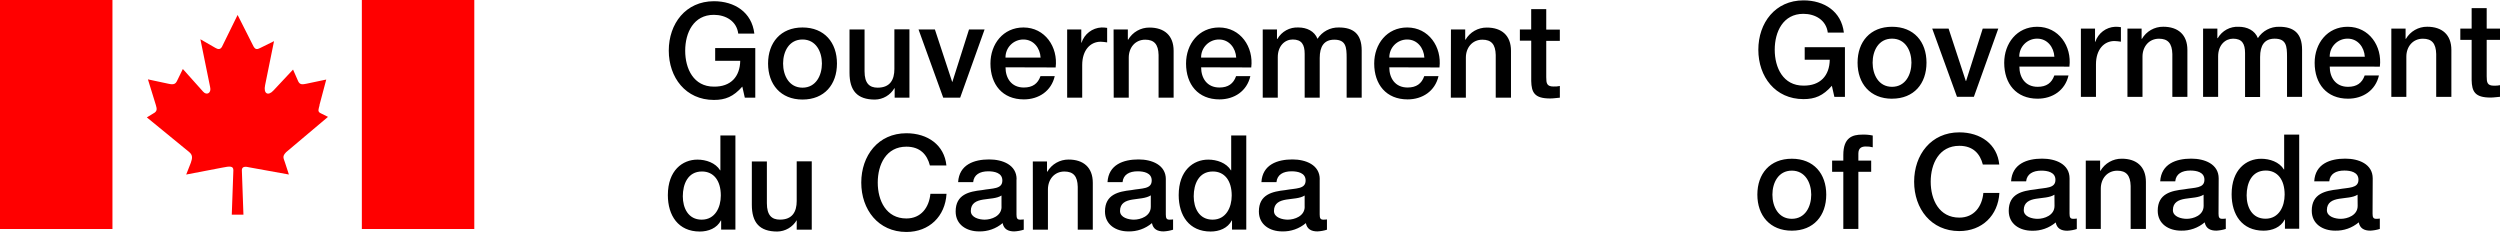
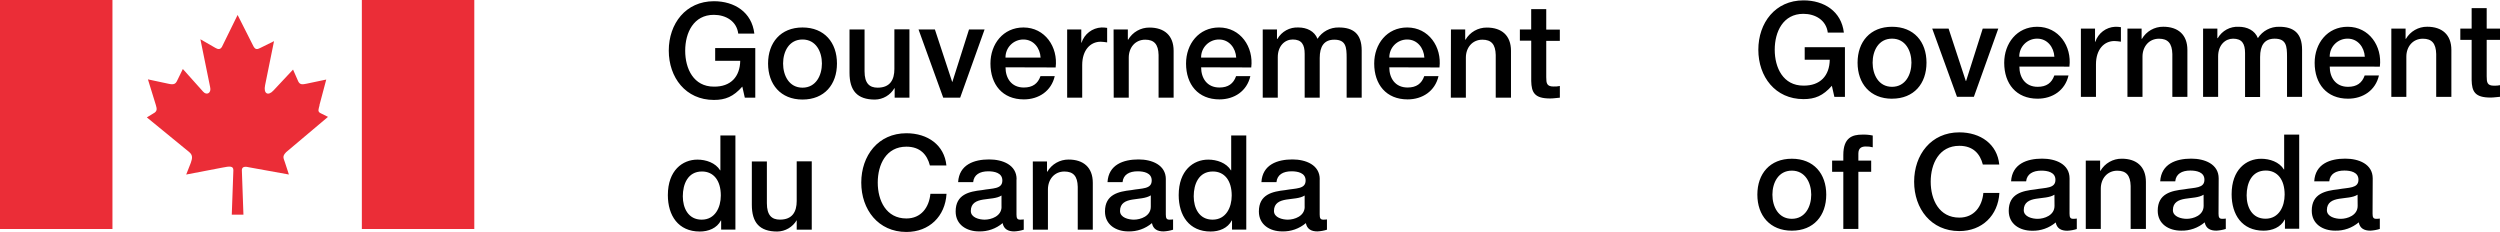
<svg xmlns="http://www.w3.org/2000/svg" version="1.1" width="100%" height="100%" viewBox="0 0 819 75.97" preserveAspectRatio="xMinYMin meet">
-   <style>.fip_text {fill:#000;}.fip_flag {fill:#F00;}</style>
+   <style>.fip_text {fill:#000;}.fip_flag {fill:#EB2D37;}</style>
  <path d="M0,0 36.84,0 36.84,75.01 0,75.01z M118.54,0 155.38,0 155.38,75.01 118.54,75.01z M72.58,15.61,77.84,4.9l5.22,10.32c.65,1.09,1.18,1,2.22.48l4.49-2.22L86.85,27.89c-.61,2.83,1,3.66,2.75,1.74L96,22.79l1.7,3.87c.57,1.17,1.43,1,2.57.79l6.61-1.39-2.22,8.35,0,.18c-.26,1.09-.78,2,.44,2.53l2.35,1.17L93.77,49.82c-1.39,1.43-.91,1.87-.39,3.48l1.26,3.87-12.71-2.3c-1.57-.39-2.66-.39-2.7.87l.52,14.58H75.93l.52-14.54c0-1.43-1.09-1.39-3.66-.86L61,57.18l1.52-3.87c.52-1.48.66-2.48-.52-3.48L48.11,38.46l2.57-1.57c.74-.57.78-1.17.39-2.44L48.46,26l6.7,1.43c1.87.44,2.39,0,2.87-1l1.87-3.83L66.52,30c1.17,1.39,2.83.48,2.31-1.52L65.65,12.86l4.92,2.83c.78.48,1.61.61,2.09-.3" class="fip_flag" />
  <path d="M29.47,32H26l-.82-3.63c-2.9,3.29-5.53,4.37-9.3,4.37-9.25,0-14.79-7.35-14.79-16.17S6.64.4,15.89.4C22.64.4,28.3,4,29.12,11h-5.27c-.52-4.06-4.06-6.14-8-6.14-6.62,0-9.38,5.84-9.38,11.76s2.77,11.76,9.38,11.76c5.53.09,8.56-3.24,8.65-8.47h-8.21V15.75h13.14V32ZM44.9,28.72c-4.41,0-6.36-4-6.36-7.91s1.95-7.87,6.36-7.87,6.36,4,6.36,7.87S49.31,28.72,44.9,28.72Zm0,3.89c7.18,0,11.29-4.93,11.29-11.8S52.08,9,44.9,9,33.62,14,33.62,20.81,37.73,32.61,44.9,32.61ZM79.93,32h-4.84V28.9H75a7.51,7.51,0,0,1-6.36,3.72c-5.84,0-8.34-2.94-8.34-8.78V9.65h4.93V23.36c0,3.94,1.6,5.36,4.28,5.36,4.11,0,5.49-2.63,5.49-6.1v-13h4.93V32ZM82.91,9.65h5.36l5.66,17.17H94l5.45-17.17h5.1l-8,22.35H91ZM111.4,18.86a5.84,5.84,0,0,1,5.88-5.92c3.33,0,5.45,2.81,5.62,5.92Zm16.43,3.24C128.66,15.4,124.33,9,117.28,9c-6.66,0-10.81,5.45-10.81,11.8,0,6.87,3.93,11.76,10.94,11.76,4.88,0,9-2.72,10.12-7.61h-4.67c-.86,2.47-2.59,3.72-5.45,3.72-4.11,0-6-3.11-6-6.62ZM131.6,9.65h4.63V14h.08A7.22,7.22,0,0,1,142.84,9a11.75,11.75,0,0,1,1.86.13v4.76a17.5,17.5,0,0,0-2.12-.22c-3.37,0-6.05,2.72-6.05,7.65V32H131.6V9.65ZM146.81,9.65h4.67v3.29l.09.09a8,8,0,0,1,7-4c4.85,0,7.91,2.59,7.91,7.61V32h-4.93V18c-.08-3.5-1.47-5-4.37-5-3.29,0-5.4,2.59-5.4,5.88V32h-4.93ZM175.48,18.86a5.84,5.84,0,0,1,5.88-5.92c3.33,0,5.45,2.81,5.62,5.92Zm16.43,3.24C192.73,15.4,188.41,9,181.36,9c-6.66,0-10.81,5.45-10.81,11.8,0,6.87,3.94,11.76,10.94,11.76,4.89,0,9-2.72,10.12-7.61h-4.67c-.87,2.47-2.6,3.72-5.45,3.72-4.11,0-6-3.11-6-6.62ZM195.67,9.65h4.67v3.11h.13A7.47,7.47,0,0,1,207.34,9c2.73,0,5.28,1.17,6.27,3.72a8.07,8.07,0,0,1,7-3.72c4.71,0,7.48,2.08,7.48,7.52V32h-4.93V19c0-3.55-.22-6-4.06-6-3.33,0-4.76,2.21-4.76,6V32h-4.93V17.65c0-3.07-1-4.71-3.93-4.71-2.55,0-4.88,2.08-4.88,5.79V32h-4.93V9.65ZM237.14,18.86A5.84,5.84,0,0,1,243,12.94c3.33,0,5.45,2.81,5.62,5.92Zm16.43,3.24C254.39,15.4,250.06,9,243,9c-6.66,0-10.81,5.45-10.81,11.8,0,6.87,3.93,11.76,10.94,11.76,4.88,0,9-2.72,10.12-7.61h-4.67c-.86,2.47-2.59,3.72-5.45,3.72-4.11,0-6-3.11-6-6.62ZM257.33,9.65H262v3.29l.09.09a8,8,0,0,1,7-4c4.85,0,7.91,2.59,7.91,7.61V32H272V18c-.08-3.5-1.47-5-4.37-5-3.29,0-5.41,2.59-5.41,5.88V32h-4.93ZM279.9,9.65h3.72V3h4.93v6.7H293v3.68h-4.45V25.27c0,2,.17,3.07,2.38,3.07a8.43,8.43,0,0,0,2.08-.17V32c-1.08.08-2.12.26-3.2.26-5.14,0-6.09-2-6.18-5.71V13.33h-3.72V9.65ZM5.69,64.31c0-4,1.64-8.13,6.27-8.13,3.8,0,6.18,2.94,6.18,7.87,0,3.89-1.86,7.91-6.27,7.91S5.69,68.15,5.69,64.31ZM22.9,44.37H18V55.79h-.09c-1.51-2.46-4.63-3.5-7.43-3.5-4.89,0-9.69,3.54-9.69,11.63,0,6.7,3.42,11.93,10.46,11.93,2.81,0,5.62-1.08,6.92-3.63h.08v3h4.67V44.37ZM47.89,75.25H43V72.13H43a7.51,7.51,0,0,1-6.36,3.72c-5.84,0-8.34-2.94-8.34-8.78V52.89h4.93V66.59c0,3.94,1.6,5.36,4.28,5.36,4.11,0,5.49-2.63,5.49-6.1v-13h4.93V75.25ZM86.63,54.19c-.91-3.55-3.2-6.14-7.7-6.14-6.62,0-9.38,5.84-9.38,11.76s2.77,11.76,9.38,11.76c4.8,0,7.43-3.58,7.87-8.08h5.28c-.43,7.39-5.66,12.5-13.14,12.5-9.25,0-14.79-7.35-14.79-16.17s5.53-16.17,14.79-16.17c7,0,12.45,3.89,13.1,10.55h-5.41ZM110.11,67.72c0,3.11-3.37,4.24-5.53,4.24-1.73,0-4.54-.65-4.54-2.85,0-2.59,1.9-3.37,4-3.72s4.54-.35,6.05-1.34v3.68Zm4.93-9c0-4.71-4.58-6.49-9-6.49-4.93,0-9.81,1.69-10.16,7.44h4.93c.22-2.42,2.17-3.55,4.93-3.55,2,0,4.63.48,4.63,3,0,2.9-3.16,2.51-6.7,3.16-4.15.47-8.6,1.38-8.6,7,0,4.37,3.63,6.53,7.65,6.53a11.46,11.46,0,0,0,7.74-2.72c.39,2,1.82,2.72,3.81,2.72a12.37,12.37,0,0,0,3.11-.56V71.88a7.21,7.21,0,0,1-1.21.08c-.91,0-1.17-.47-1.17-1.69V58.77ZM120.35,52.89H125v3.29l.09.09a8,8,0,0,1,7-4c4.85,0,7.91,2.59,7.91,7.61V75.25h-4.93V61.19c-.08-3.5-1.47-5-4.37-5-3.29,0-5.4,2.59-5.4,5.88V75.25h-4.93ZM159,67.72c0,3.11-3.37,4.24-5.54,4.24-1.73,0-4.54-.65-4.54-2.85,0-2.59,1.9-3.37,4-3.72S157.45,65,159,64v3.68Zm4.93-9c0-4.71-4.58-6.49-8.95-6.49-4.93,0-9.82,1.69-10.16,7.44h4.93c.22-2.42,2.16-3.55,4.93-3.55,2,0,4.62.48,4.62,3,0,2.9-3.16,2.51-6.7,3.16-4.15.47-8.61,1.38-8.61,7,0,4.37,3.64,6.53,7.65,6.53a11.46,11.46,0,0,0,7.74-2.72c.39,2,1.82,2.72,3.81,2.72a12.33,12.33,0,0,0,3.11-.56V71.88a7.17,7.17,0,0,1-1.21.08c-.91,0-1.17-.47-1.17-1.69V58.77ZM173.06,64.31c0-4,1.64-8.13,6.27-8.13,3.8,0,6.18,2.94,6.18,7.87,0,3.89-1.86,7.91-6.27,7.91S173.06,68.15,173.06,64.31Zm17.21-19.93h-4.93V55.79h-.09c-1.51-2.46-4.62-3.5-7.43-3.5-4.89,0-9.68,3.54-9.68,11.63,0,6.7,3.42,11.93,10.46,11.93,2.81,0,5.62-1.08,6.92-3.63h.09v3h4.67V44.37ZM209.42,67.72c0,3.11-3.37,4.24-5.53,4.24-1.73,0-4.54-.65-4.54-2.85,0-2.59,1.9-3.37,4-3.72s4.54-.35,6.05-1.34v3.68Zm4.93-9c0-4.71-4.58-6.49-8.95-6.49-4.93,0-9.82,1.69-10.16,7.44h4.93c.22-2.42,2.16-3.55,4.93-3.55,2,0,4.62.48,4.62,3,0,2.9-3.16,2.51-6.7,3.16-4.15.47-8.61,1.38-8.61,7,0,4.37,3.64,6.53,7.65,6.53a11.47,11.47,0,0,0,7.74-2.72c.39,2,1.82,2.72,3.8,2.72a12.34,12.34,0,0,0,3.11-.56V71.88a7.18,7.18,0,0,1-1.21.08c-.91,0-1.17-.47-1.17-1.69V58.77Z" class="fip_text" transform="translate(218,0)" />
  <path d="M29.4,31.73h-3.46l-.82-3.63c-2.9,3.29-5.53,4.37-9.3,4.37-9.25,0-14.79-7.35-14.79-16.17S6.57.12,15.82.12c6.75,0,12.41,3.59,13.23,10.55h-5.27c-.52-4.06-4.06-6.14-8-6.14-6.62,0-9.38,5.84-9.38,11.76s2.77,11.76,9.38,11.76c5.53.08,8.56-3.24,8.65-8.48h-8.21V15.47H29.4ZM44.83,28.44c-4.41,0-6.36-4-6.36-7.91s1.95-7.87,6.36-7.87,6.36,4,6.36,7.87S49.24,28.44,44.83,28.44Zm0,3.89c7.18,0,11.29-4.93,11.29-11.8S52,8.77,44.83,8.77s-11.29,4.93-11.29,11.76S37.65,32.34,44.83,32.34ZM58,9.38h5.36L69,26.54h.09l5.45-17.17h5.1l-8,22.35h-5.53ZM86.51,18.58a5.84,5.84,0,0,1,5.88-5.92c3.33,0,5.45,2.81,5.62,5.92Zm16.43,3.25c.82-6.7-3.5-13.06-10.55-13.06-6.66,0-10.81,5.45-10.81,11.8,0,6.87,3.94,11.76,10.94,11.76,4.89,0,9-2.72,10.12-7.61H98c-.87,2.47-2.59,3.72-5.45,3.72-4.11,0-6-3.11-6-6.62ZM106.7,9.38h4.63V13.7h.09a7.21,7.21,0,0,1,6.53-4.93,11.69,11.69,0,0,1,1.86.13v4.76a17.6,17.6,0,0,0-2.12-.22c-3.37,0-6.05,2.72-6.05,7.65V31.73H106.7V9.38ZM121.92,9.38h4.67v3.29l.09.09a8,8,0,0,1,7-4c4.84,0,7.91,2.59,7.91,7.61V31.73h-4.93V17.68c-.09-3.5-1.47-5-4.37-5-3.29,0-5.41,2.59-5.41,5.88V31.73h-4.93V9.38ZM146.74,9.38h4.67v3.11h.13a7.47,7.47,0,0,1,6.87-3.72c2.72,0,5.28,1.17,6.27,3.72a8.07,8.07,0,0,1,7-3.72c4.71,0,7.48,2.08,7.48,7.52V31.73h-4.93V18.67c0-3.55-.22-6-4.06-6-3.33,0-4.76,2.21-4.76,6v13.1h-4.93V17.38c0-3.07-1-4.71-3.93-4.71-2.55,0-4.89,2.08-4.89,5.79V31.73h-4.93V9.38ZM188.21,18.58a5.84,5.84,0,0,1,5.88-5.92c3.33,0,5.45,2.81,5.62,5.92Zm16.43,3.25c.82-6.7-3.5-13.06-10.55-13.06-6.66,0-10.81,5.45-10.81,11.8,0,6.87,3.93,11.76,10.94,11.76,4.89,0,9-2.72,10.12-7.61h-4.67c-.86,2.47-2.59,3.72-5.45,3.72-4.11,0-6-3.11-6-6.62ZM208.4,9.38h4.67v3.29l.09.09a8,8,0,0,1,7-4c4.84,0,7.91,2.59,7.91,7.61V31.73H223.1V17.68c-.09-3.5-1.47-5-4.37-5-3.29,0-5.41,2.59-5.41,5.88V31.73H208.4V9.38ZM231,9.38h3.71V2.67h4.93v6.7h4.45v3.68h-4.45V25c0,2,.17,3.07,2.38,3.07a8.25,8.25,0,0,0,2.08-.18v3.81c-1.08.08-2.12.26-3.2.26-5.15,0-6.1-2-6.19-5.71V13.05H231V9.38ZM12,71.68c-4.41,0-6.36-4-6.36-7.91S7.6,55.9,12,55.9s6.36,4,6.36,7.87S16.43,71.68,12,71.68Zm0,3.89c7.18,0,11.28-4.93,11.28-11.8S19.19,52,12,52s-11.29,4.93-11.29,11.76S4.83,75.57,12,75.57ZM25.2,52.61h3.67V50.76c0-5.71,3-6.66,6.18-6.66a13.89,13.89,0,0,1,3.46.3v3.85a8.32,8.32,0,0,0-2.29-.26c-1.34,0-2.42.48-2.42,2.33v2.29H38v3.68H33.8V75h-4.93V56.29H25.2ZM74.58,53.91c-.91-3.55-3.2-6.14-7.7-6.14-6.62,0-9.38,5.84-9.38,11.76s2.77,11.76,9.38,11.76c4.8,0,7.44-3.59,7.87-8.09H80c-.43,7.39-5.66,12.5-13.14,12.5-9.25,0-14.79-7.35-14.79-16.17s5.54-16.17,14.79-16.17c7,0,12.45,3.89,13.1,10.55h-5.4ZM98.06,67.45c0,3.11-3.37,4.24-5.54,4.24-1.73,0-4.54-.65-4.54-2.85,0-2.59,1.9-3.37,4-3.72s4.54-.35,6.05-1.34Zm4.93-9c0-4.71-4.58-6.48-9-6.48-4.93,0-9.82,1.69-10.16,7.44h4.93C89,57,91,55.9,93.73,55.9c2,0,4.63.48,4.63,3,0,2.9-3.16,2.51-6.7,3.16-4.15.47-8.6,1.38-8.6,7,0,4.37,3.63,6.53,7.65,6.53a11.47,11.47,0,0,0,7.74-2.72c.39,2,1.82,2.72,3.8,2.72a12.36,12.36,0,0,0,3.11-.56V71.6a7.18,7.18,0,0,1-1.21.08c-.91,0-1.17-.47-1.17-1.69ZM108.3,52.61H113V55.9l.09.09a8,8,0,0,1,7-4c4.84,0,7.91,2.59,7.91,7.61V75H123V60.92c-.09-3.5-1.47-5-4.37-5-3.29,0-5.41,2.59-5.41,5.88V75H108.3V52.61ZM146.91,67.45c0,3.11-3.37,4.24-5.53,4.24-1.73,0-4.54-.65-4.54-2.85,0-2.59,1.9-3.37,4-3.72s4.54-.35,6.05-1.34Zm4.93-9c0-4.71-4.58-6.48-9-6.48-4.93,0-9.81,1.69-10.16,7.44h4.93c.22-2.42,2.16-3.54,4.93-3.54,2,0,4.63.48,4.63,3,0,2.9-3.16,2.51-6.7,3.16-4.15.47-8.6,1.38-8.6,7,0,4.37,3.63,6.53,7.65,6.53a11.47,11.47,0,0,0,7.74-2.72c.39,2,1.82,2.72,3.8,2.72a12.36,12.36,0,0,0,3.11-.56V71.6a7.19,7.19,0,0,1-1.21.08c-.91,0-1.17-.47-1.17-1.69ZM161,64c0-4,1.64-8.13,6.27-8.13,3.8,0,6.18,2.94,6.18,7.87,0,3.89-1.86,7.91-6.27,7.91S161,67.88,161,64ZM178.22,44.1h-4.93V55.51h-.09c-1.51-2.46-4.63-3.5-7.44-3.5-4.89,0-9.68,3.54-9.68,11.63,0,6.7,3.41,11.93,10.46,11.93,2.81,0,5.62-1.08,6.92-3.63h.09v3h4.67V44.1ZM197.37,67.45c0,3.11-3.37,4.24-5.54,4.24-1.73,0-4.54-.65-4.54-2.85,0-2.59,1.9-3.37,4-3.72s4.54-.35,6.05-1.34Zm4.93-9c0-4.71-4.58-6.48-9-6.48-4.93,0-9.82,1.69-10.16,7.44h4.93c.22-2.42,2.16-3.54,4.93-3.54,2,0,4.63.48,4.63,3,0,2.9-3.16,2.51-6.7,3.16-4.15.47-8.6,1.38-8.6,7,0,4.37,3.63,6.53,7.65,6.53a11.46,11.46,0,0,0,7.74-2.72c.39,2,1.82,2.72,3.8,2.72a12.35,12.35,0,0,0,3.11-.56V71.6a7.18,7.18,0,0,1-1.21.08c-.91,0-1.17-.47-1.17-1.69Z" class="fip_text" transform="translate(575,0)" />
</svg>
